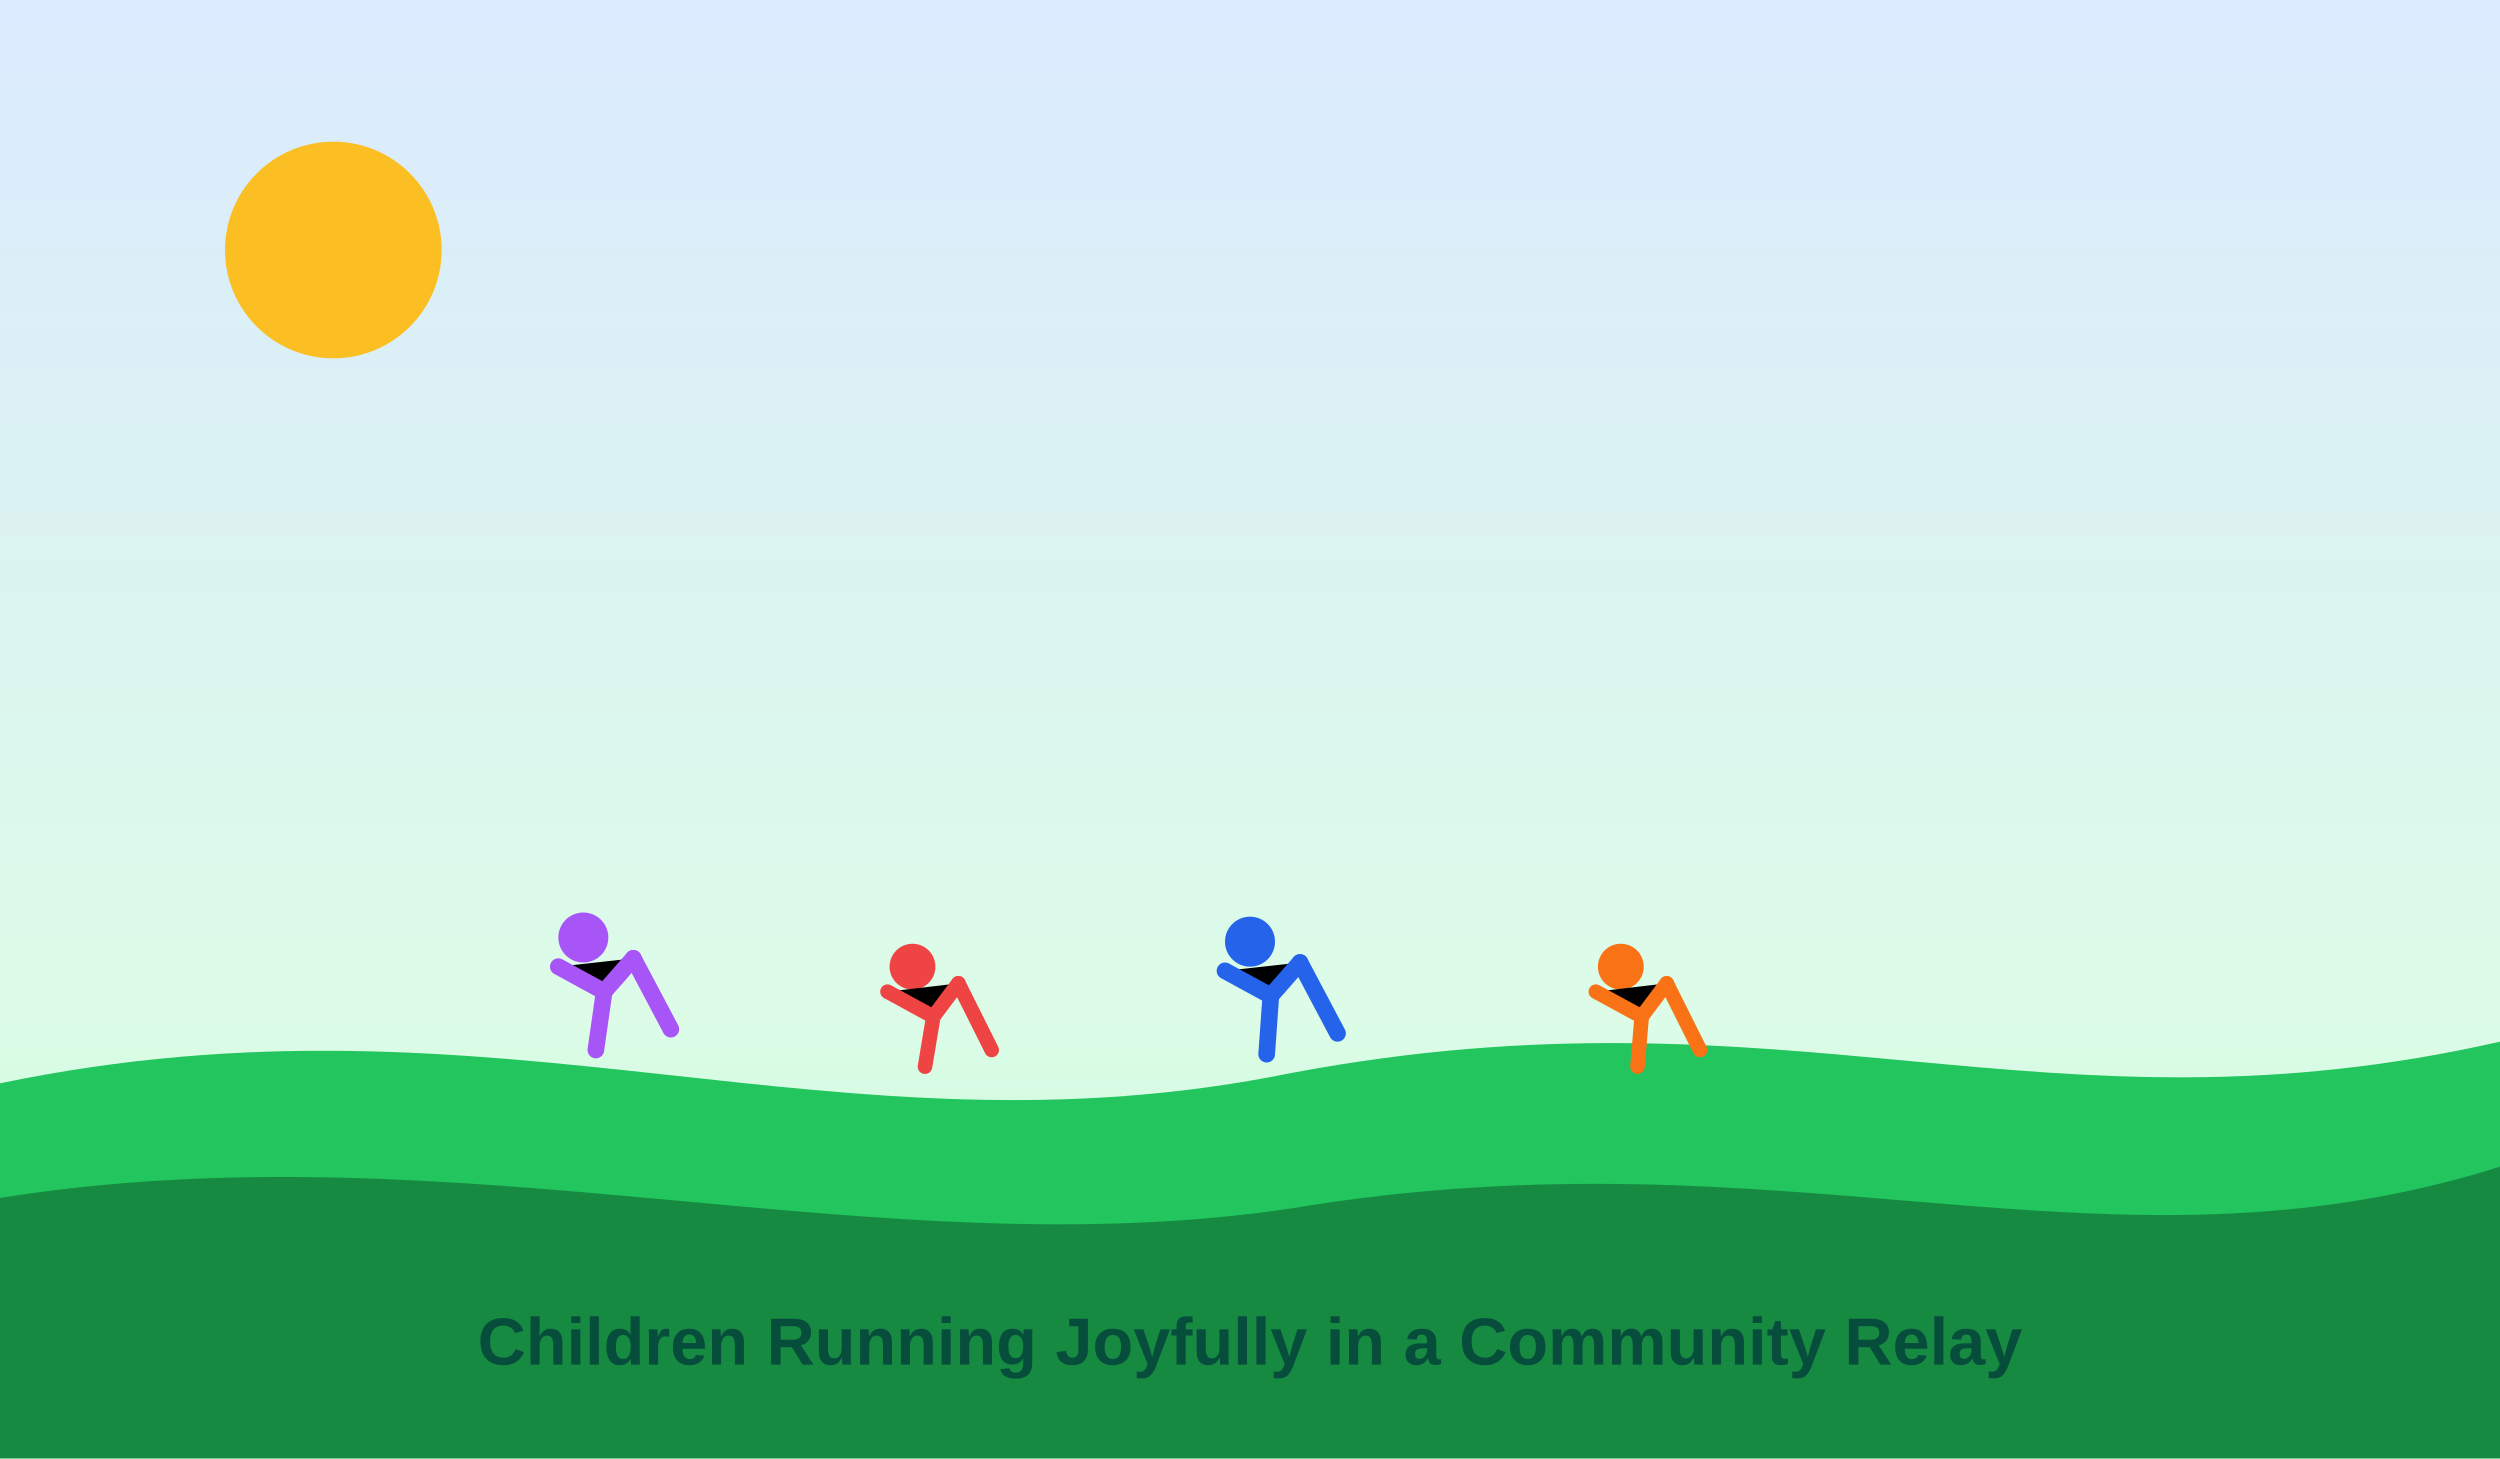
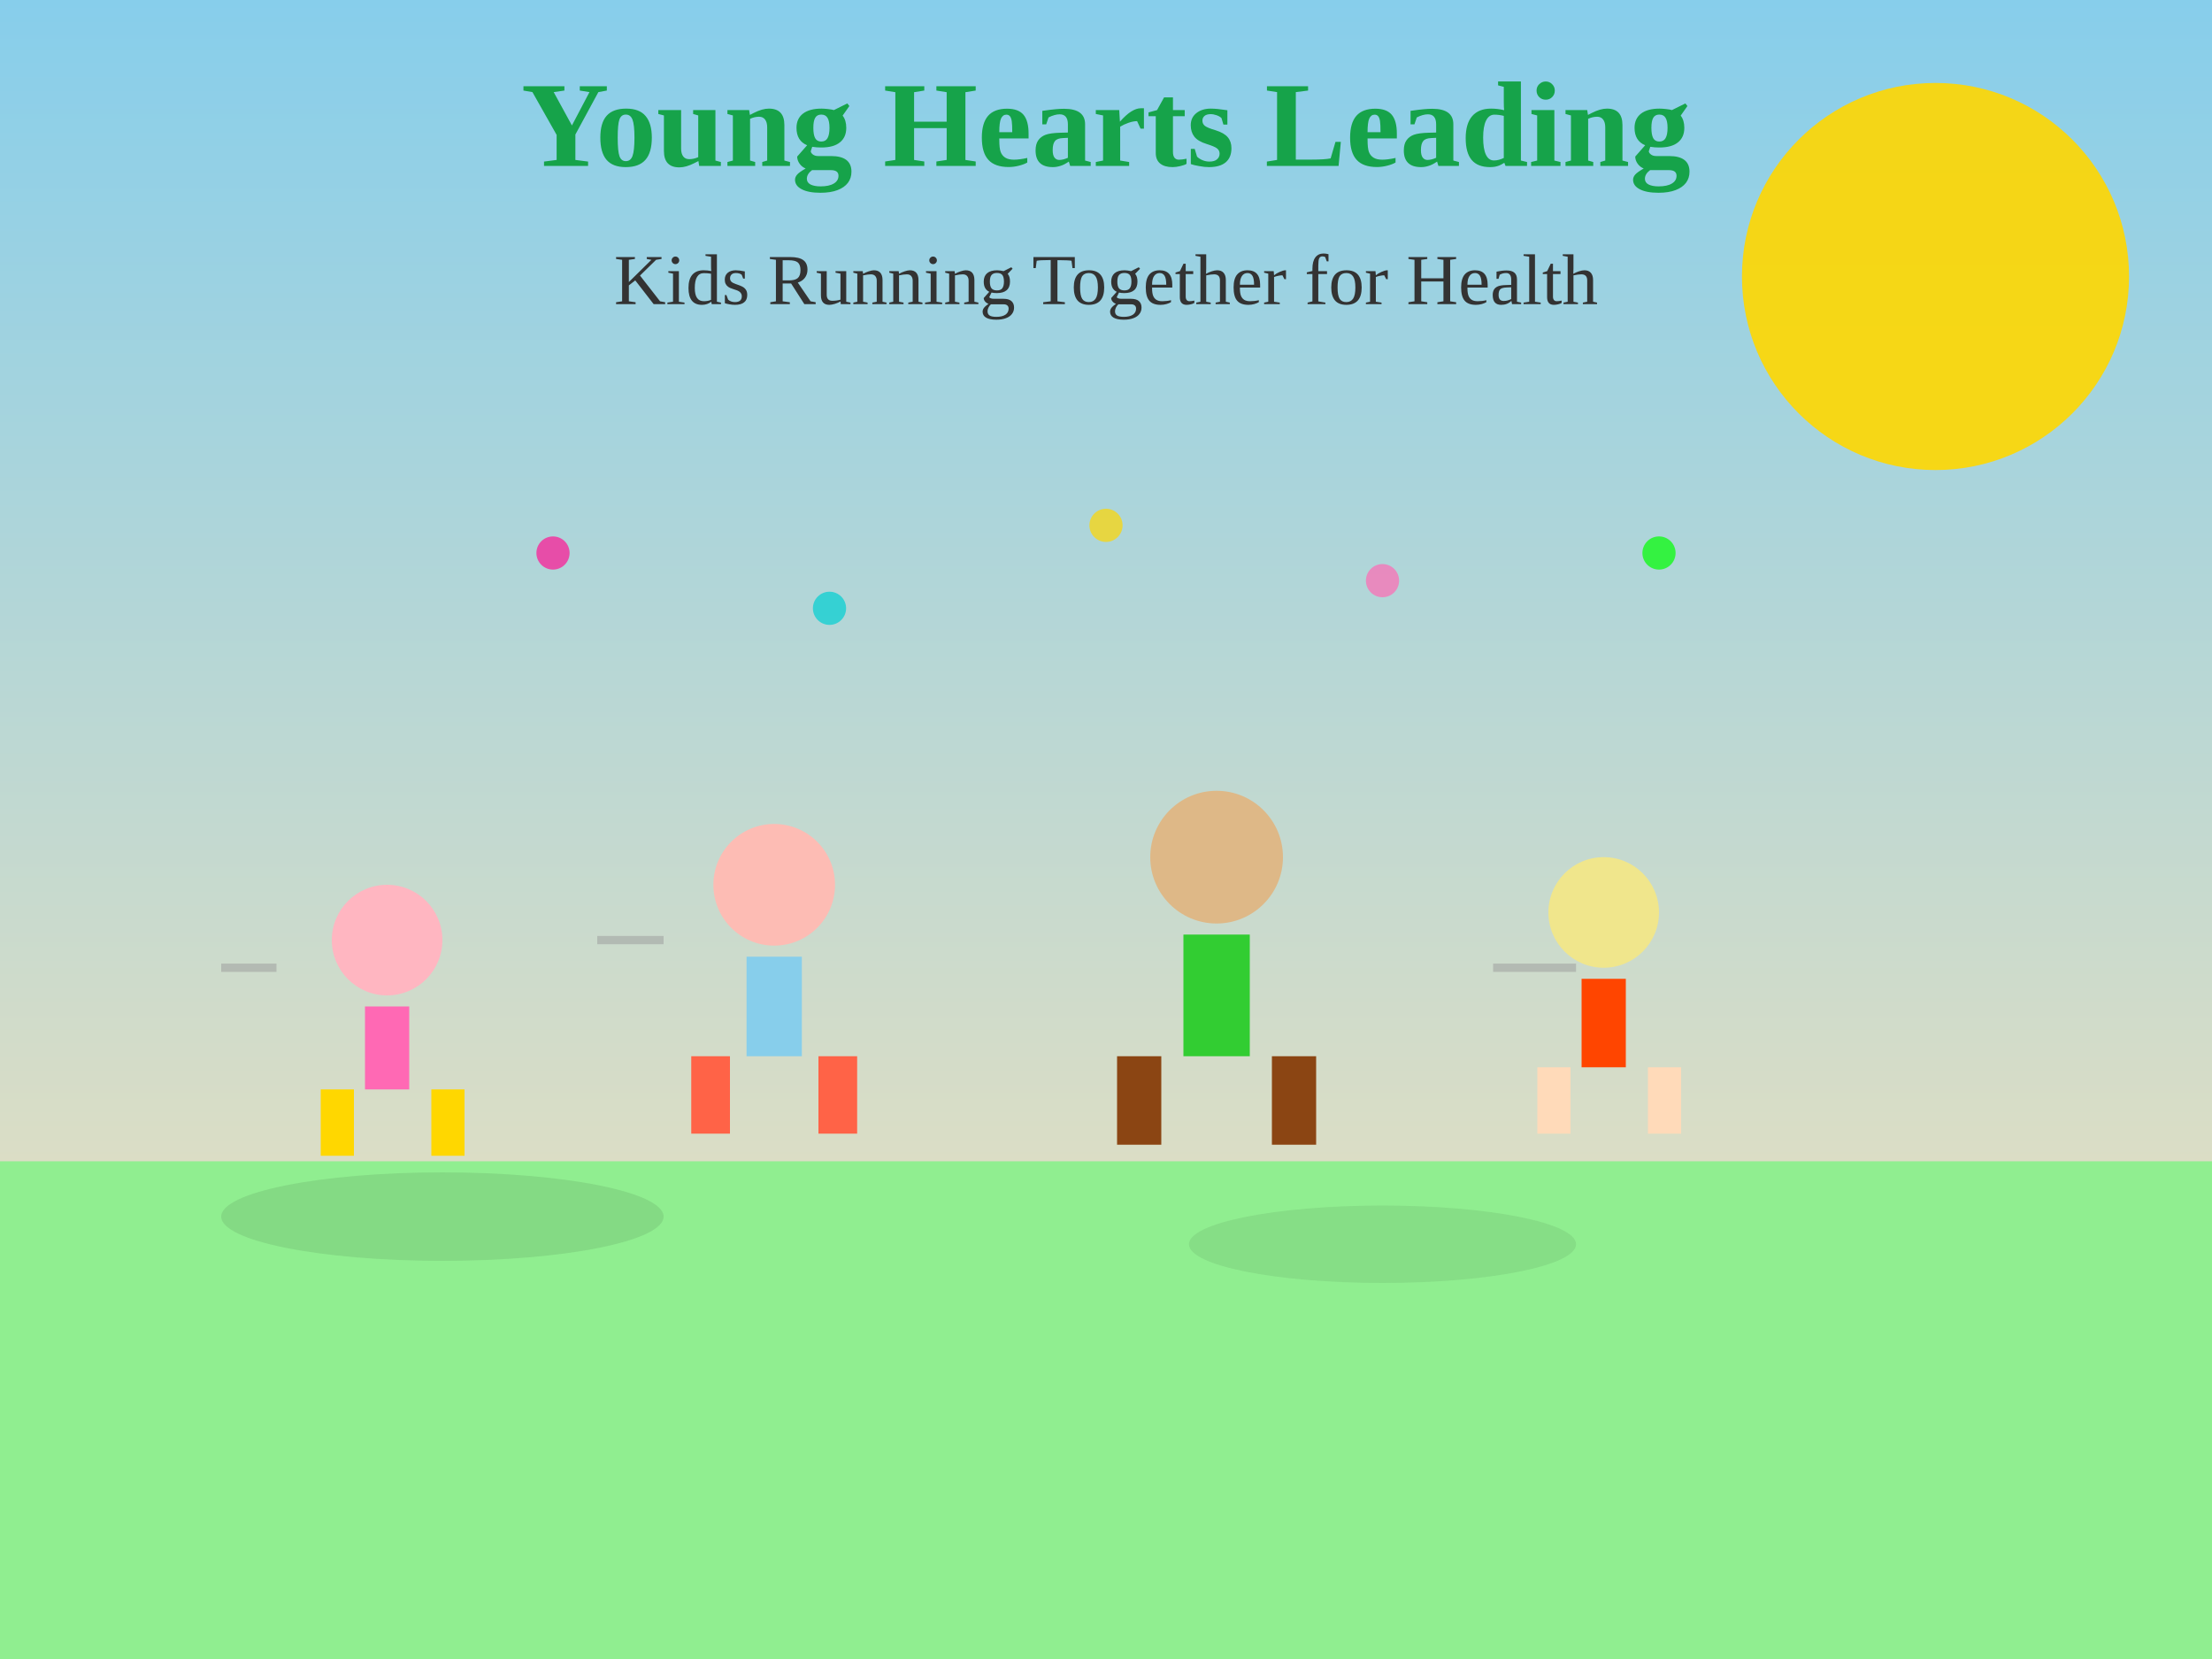
- <svg xmlns="http://www.w3.org/2000/svg" viewBox="0 0 1200 700" role="img" aria-labelledby="title desc">
+ <svg xmlns="http://www.w3.org/2000/svg" viewBox="0 0 400 300">
  <defs>
-     <linearGradient id="sky" x1="0" y1="0" x2="0" y2="1">
-       <stop offset="0%" stop-color="#dbeafe" />
-       <stop offset="70%" stop-color="#dcfce7" />
-       <stop offset="100%" stop-color="#bbf7d0" />
+     <linearGradient id="skyKidsGradient" x1="0%" y1="0%" x2="0%" y2="100%">
+       <stop offset="0%" style="stop-color:#87CEEB;stop-opacity:1" />
+       <stop offset="100%" style="stop-color:#FFE4B5;stop-opacity:1" />
    </linearGradient>
  </defs>
-   <rect width="1200" height="700" fill="url(#sky)" />
-   <circle cx="160" cy="120" r="52" fill="#fbbf24" />
-   <path d="M0 520 C240 470 400 560 620 515 C860 470 980 550 1200 500 L1200 700 L0 700 Z" fill="#22c55e" />
-   <path d="M0 575 C220 540 420 610 620 580 C860 540 1010 620 1200 560 L1200 700 L0 700 Z" fill="#15803d" opacity="0.85" />
-   <g transform="translate(260 490)">
-     <circle cx="20" cy="-40" r="12" fill="#a855f7" />
-     <path d="M8 -26 L30 -14 L44 -30" stroke="#a855f7" stroke-width="8" stroke-linecap="round" />
-     <path d="M30 -14 L26 14" stroke="#a855f7" stroke-width="8" stroke-linecap="round" />
-     <path d="M44 -30 L62 4" stroke="#a855f7" stroke-width="8" stroke-linecap="round" />
+   <rect width="400" height="300" fill="url(#skyKidsGradient)" />
+   <circle cx="350" cy="50" r="35" fill="#FFD700" opacity="0.9" />
+   <rect y="210" width="400" height="90" fill="#90EE90" />
+   <ellipse cx="80" cy="220" rx="40" ry="8" fill="#7CCD7C" opacity="0.6" />
+   <ellipse cx="250" cy="225" rx="35" ry="7" fill="#7CCD7C" opacity="0.5" />
+   <g>
+     <circle cx="70" cy="170" r="10" fill="#FFB6C1" />
+     <rect x="66" y="182" width="8" height="15" fill="#FF69B4" />
+     <rect x="58" y="197" width="6" height="12" fill="#FFD700" />
+     <rect x="78" y="197" width="6" height="12" fill="#FFD700" />
  </g>
-   <g transform="translate(420 500)">
-     <circle cx="18" cy="-36" r="11" fill="#ef4444" />
-     <path d="M6 -24 L28 -12 L40 -28" stroke="#ef4444" stroke-width="7" stroke-linecap="round" />
-     <path d="M28 -12 L24 12" stroke="#ef4444" stroke-width="7" stroke-linecap="round" />
-     <path d="M40 -28 L56 4" stroke="#ef4444" stroke-width="7" stroke-linecap="round" />
+   <g>
+     <circle cx="140" cy="160" r="11" fill="#FDBCB4" />
+     <rect x="135" y="173" width="10" height="18" fill="#87CEEB" />
+     <rect x="125" y="191" width="7" height="14" fill="#FF6347" />
+     <rect x="148" y="191" width="7" height="14" fill="#FF6347" />
  </g>
-   <g transform="translate(580 492)">
-     <circle cx="20" cy="-40" r="12" fill="#2563eb" />
-     <path d="M8 -26 L30 -14 L44 -30" stroke="#2563eb" stroke-width="8" stroke-linecap="round" />
-     <path d="M30 -14 L28 14" stroke="#2563eb" stroke-width="8" stroke-linecap="round" />
-     <path d="M44 -30 L62 4" stroke="#2563eb" stroke-width="8" stroke-linecap="round" />
+   <g>
+     <circle cx="220" cy="155" r="12" fill="#DEB887" />
+     <rect x="214" y="169" width="12" height="22" fill="#32CD32" />
+     <rect x="202" y="191" width="8" height="16" fill="#8B4513" />
+     <rect x="230" y="191" width="8" height="16" fill="#8B4513" />
  </g>
-   <g transform="translate(760 500)">
-     <circle cx="18" cy="-36" r="11" fill="#f97316" />
-     <path d="M6 -24 L28 -12 L40 -28" stroke="#f97316" stroke-width="7" stroke-linecap="round" />
-     <path d="M28 -12 L26 12" stroke="#f97316" stroke-width="7" stroke-linecap="round" />
-     <path d="M40 -28 L56 4" stroke="#f97316" stroke-width="7" stroke-linecap="round" />
+   <g>
+     <circle cx="290" cy="165" r="10" fill="#F0E68C" />
+     <rect x="286" y="177" width="8" height="16" fill="#FF4500" />
+     <rect x="278" y="193" width="6" height="12" fill="#FFDAB9" />
+     <rect x="298" y="193" width="6" height="12" fill="#FFDAB9" />
  </g>
-   <text x="600" y="655" text-anchor="middle" font-family="Arial, sans-serif" font-size="32" font-weight="700" fill="#064e3b">Children Running Joyfully in a Community Relay</text>
+   <circle cx="100" cy="100" r="3" fill="#FF1493" opacity="0.7" />
+   <circle cx="150" cy="110" r="3" fill="#00CED1" opacity="0.7" />
+   <circle cx="200" cy="95" r="3" fill="#FFD700" opacity="0.7" />
+   <circle cx="250" cy="105" r="3" fill="#FF69B4" opacity="0.7" />
+   <circle cx="300" cy="100" r="3" fill="#00FF00" opacity="0.7" />
+   <text x="200" y="30" font-size="22" font-weight="bold" text-anchor="middle" fill="#16a34a">
+     Young Hearts Leading
+   </text>
+   <text x="200" y="55" font-size="13" text-anchor="middle" fill="#333">
+     Kids Running Together for Health
+   </text>
+   <line x1="50" y1="175" x2="40" y2="175" stroke="#999" stroke-width="1.5" opacity="0.5" />
+   <line x1="120" y1="170" x2="108" y2="170" stroke="#999" stroke-width="1.5" opacity="0.5" />
+   <line x1="270" y1="175" x2="285" y2="175" stroke="#999" stroke-width="1.5" opacity="0.5" />
</svg>
